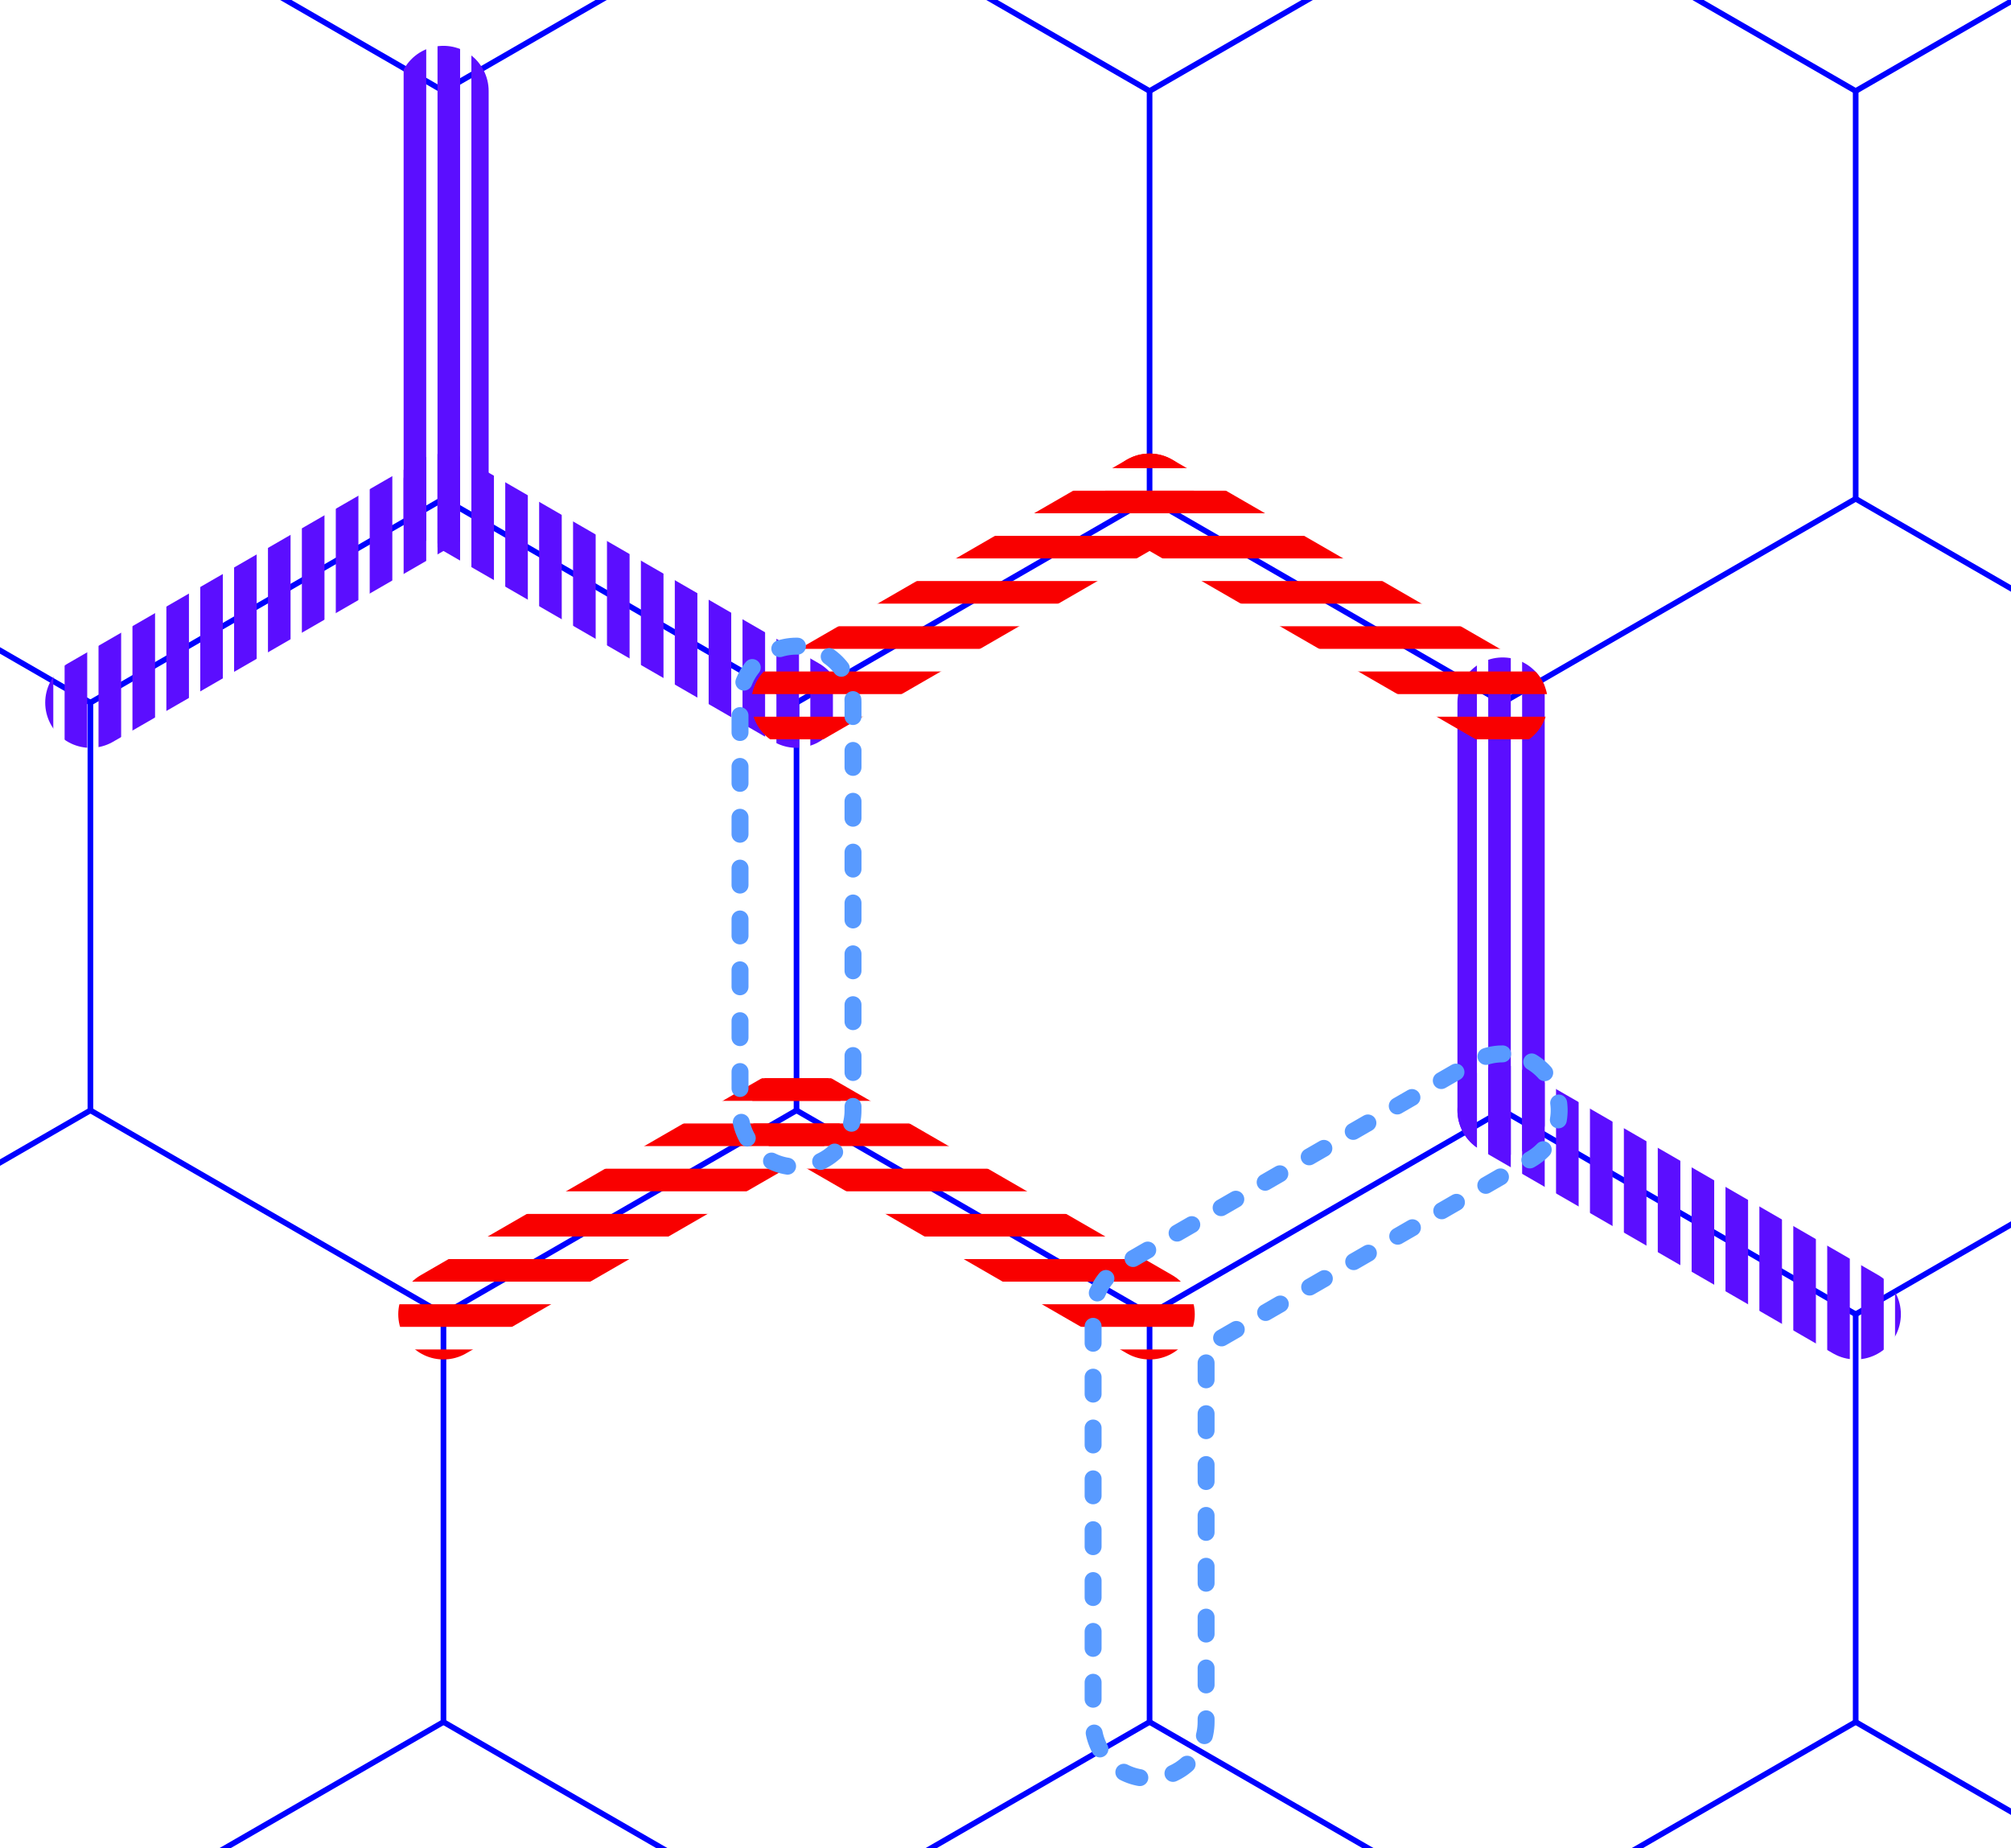
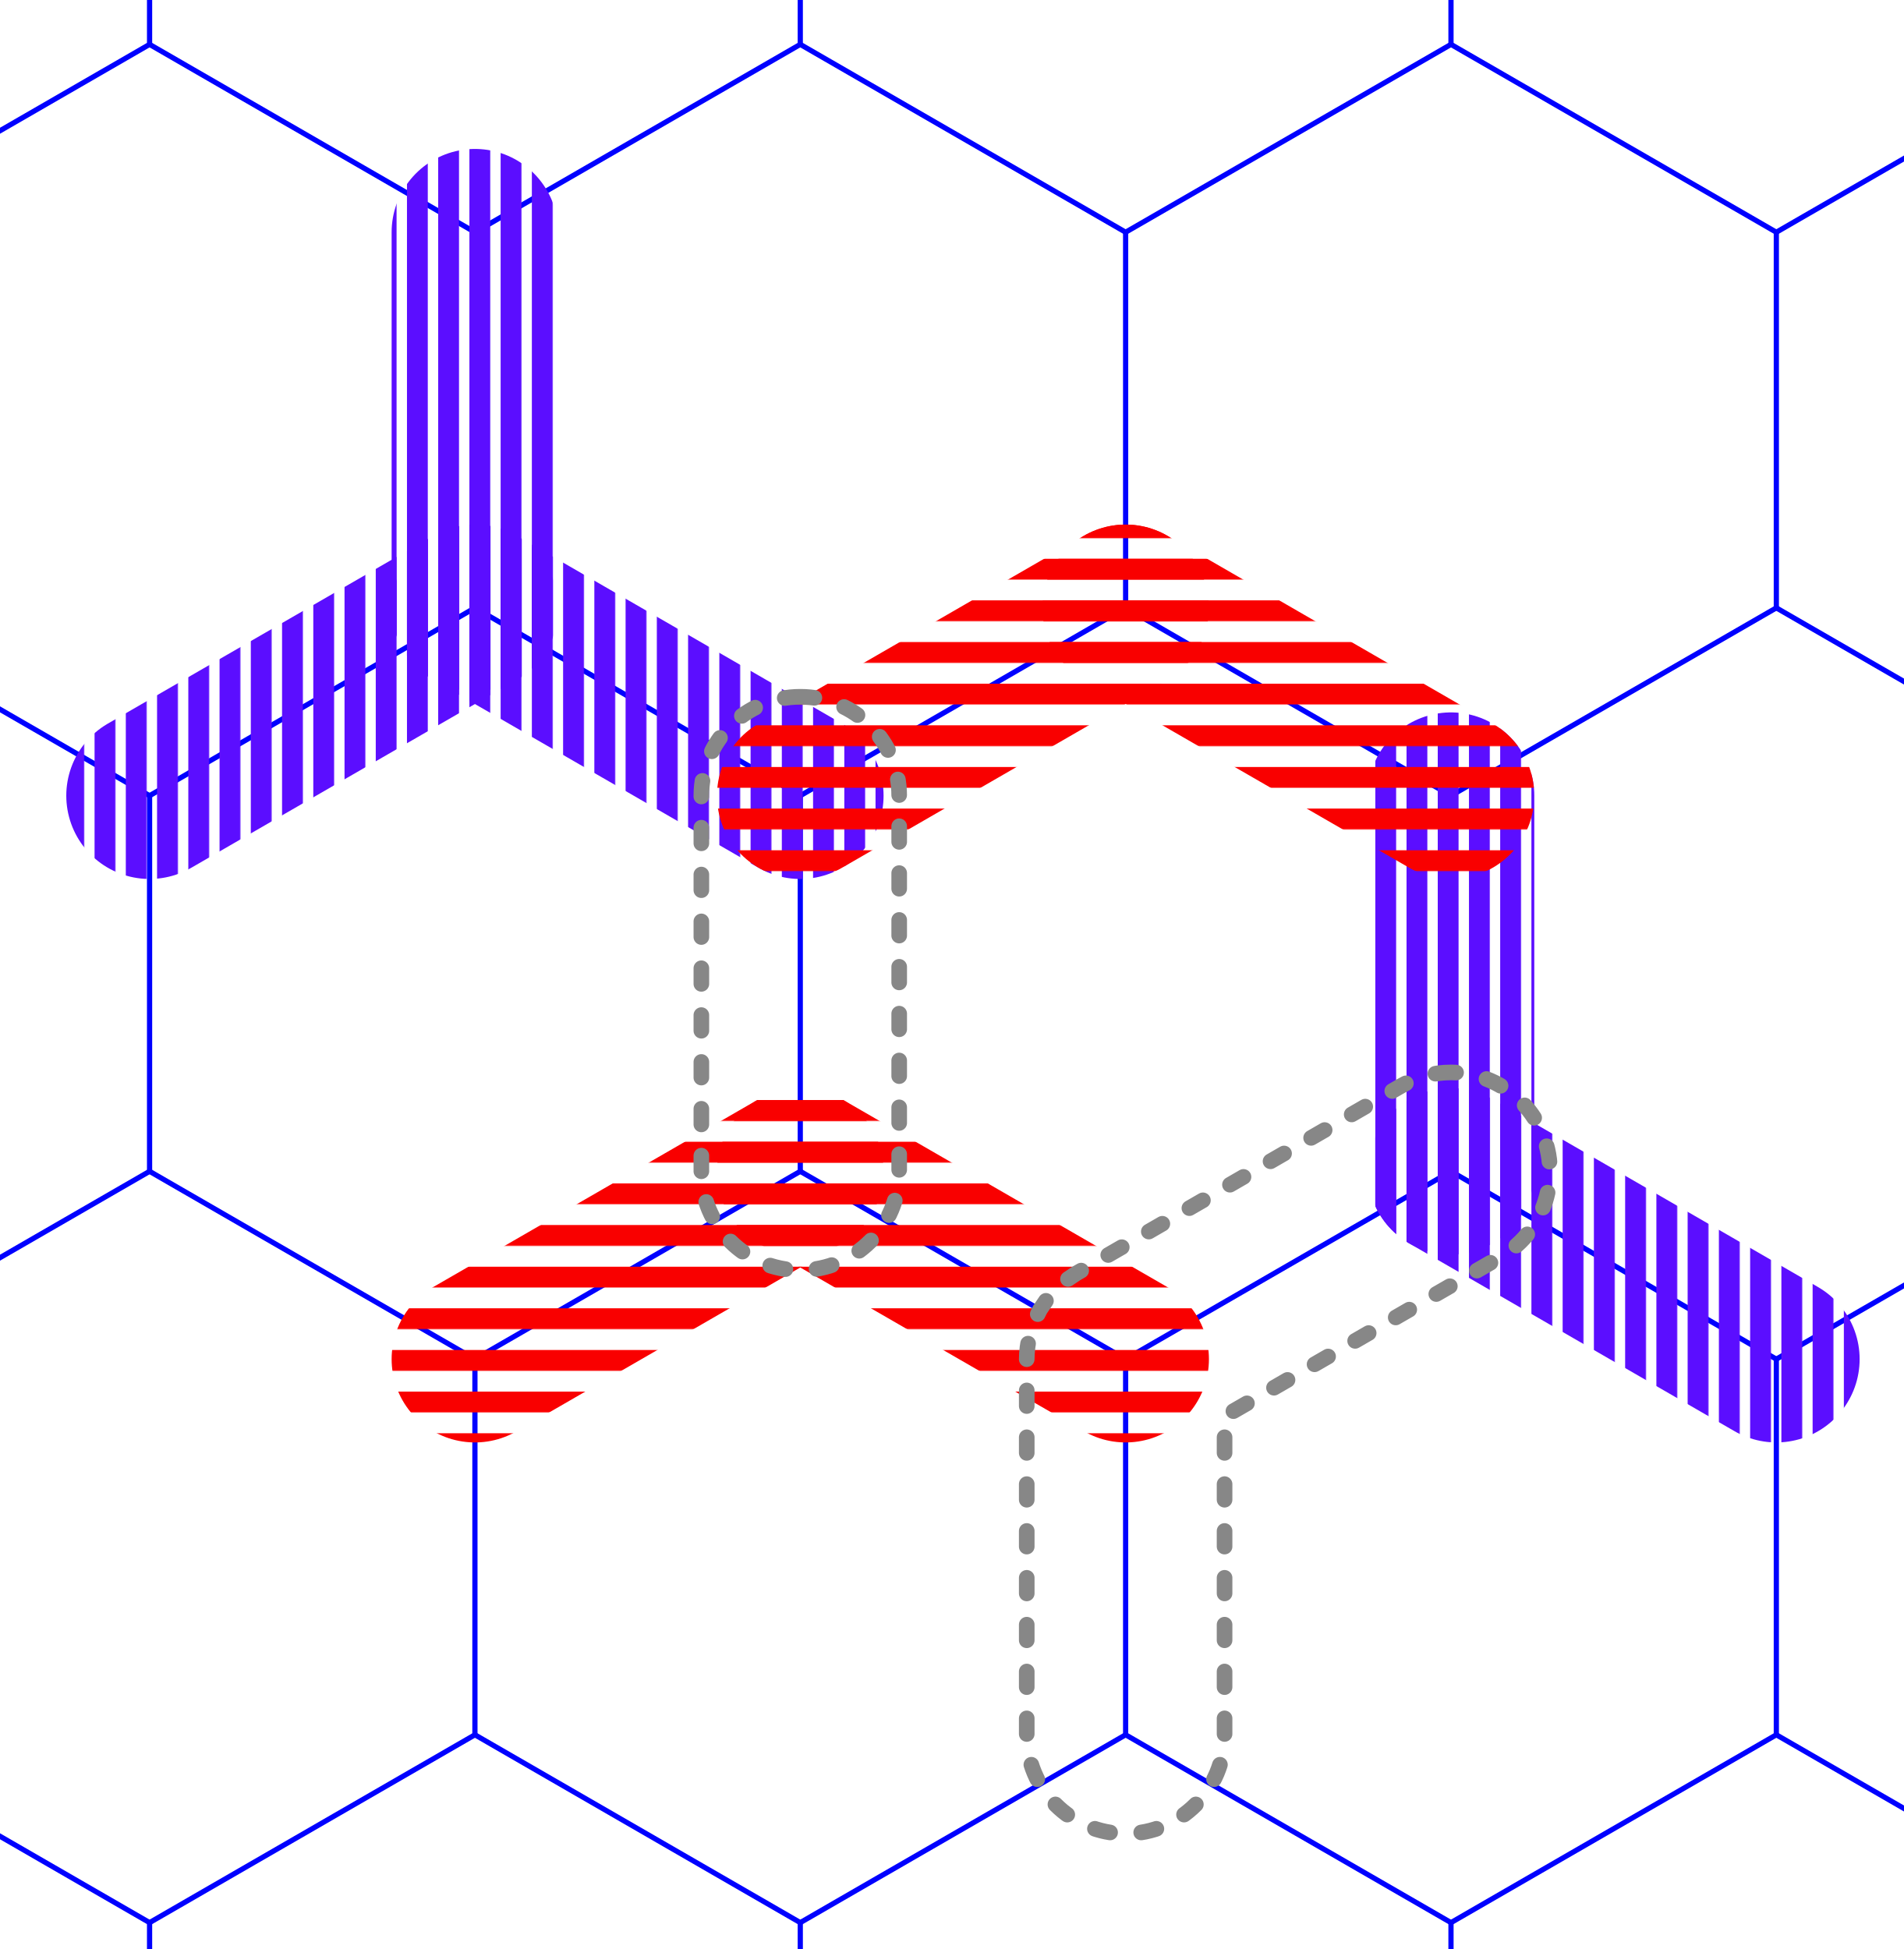
- <svg xmlns="http://www.w3.org/2000/svg" xmlns:xlink="http://www.w3.org/1999/xlink" width="177.987pt" height="163.52pt" viewBox="0 0 177.987 163.52" version="1.1" id="svg97">
+ <svg xmlns="http://www.w3.org/2000/svg" xmlns:xlink="http://www.w3.org/1999/xlink" width="182.851pt" height="187.209pt" viewBox="0 0 182.851 187.209" version="1.1" id="svg97">
  <defs id="defs1">
    <pattern xlink:href="#Strips2_1" preserveAspectRatio="xMidYMid" id="pattern116" patternTransform="scale(2)" x="0" y="0" />
    <pattern patternUnits="userSpaceOnUse" width="1.5" height="1" patternTransform="translate(0,0) scale(2,2)" preserveAspectRatio="xMidYMid" id="Strips2_1" style="fill:#5b0eff">
      <rect style="stroke:none" x="0" y="-0.5" width="1" height="2" id="rect197" />
    </pattern>
    <pattern xlink:href="#Strips1_1" preserveAspectRatio="xMidYMid" id="pattern114" patternTransform="matrix(0,2,-2,0,0,0)" x="0" y="0" />
    <pattern patternUnits="userSpaceOnUse" width="2" height="10" patternTransform="translate(0,0) scale(2,2)" preserveAspectRatio="xMidYMid" id="Strips1_1" style="fill:#f90000">
      <rect style="stroke:none" x="0" y="-0.5" width="1" height="11" id="rect134" />
    </pattern>
    <style type="text/css" id="style1">*{stroke-linejoin: round; stroke-linecap: butt}</style>
    <clipPath id="p47f80ac61b-8">
      <rect x="41.351" y="14.04" width="378.098" height="317.52" id="rect97-2" />
    </clipPath>
    <clipPath id="clipPath1">
      <rect x="41.351" y="14.04" width="378.098" height="317.52" id="rect1" />
    </clipPath>
    <clipPath id="clipPath2">
      <rect x="41.351" y="14.04" width="378.098" height="317.52" id="rect2" />
    </clipPath>
    <clipPath id="clipPath3">
      <rect x="41.351" y="14.04" width="378.098" height="317.52" id="rect3" />
    </clipPath>
    <clipPath id="clipPath4">
      <rect x="41.351" y="14.04" width="378.098" height="317.52" id="rect4" />
    </clipPath>
    <clipPath id="clipPath5">
      <rect x="41.351" y="14.04" width="378.098" height="317.52" id="rect5" />
    </clipPath>
    <clipPath id="clipPath6">
      <rect x="41.351" y="14.04" width="378.098" height="317.52" id="rect6" />
    </clipPath>
    <clipPath id="clipPath7">
      <rect x="41.351" y="14.04" width="378.098" height="317.52" id="rect7" />
    </clipPath>
    <clipPath id="p47f80ac61b-4">
      <rect x="41.351" y="14.04" width="378.098" height="317.52" id="rect97-7" />
    </clipPath>
    <clipPath id="clipPath1-8">
      <rect x="41.351" y="14.04" width="378.098" height="317.52" id="rect1-3" />
    </clipPath>
    <clipPath id="clipPath2-5">
      <rect x="41.351" y="14.04" width="378.098" height="317.52" id="rect2-1" />
    </clipPath>
    <clipPath id="clipPath3-2">
      <rect x="41.351" y="14.04" width="378.098" height="317.52" id="rect3-0" />
    </clipPath>
    <clipPath id="clipPath4-1">
      <rect x="41.351" y="14.04" width="378.098" height="317.52" id="rect4-6" />
    </clipPath>
    <clipPath id="clipPath5-4">
      <rect x="41.351" y="14.04" width="378.098" height="317.52" id="rect5-0" />
    </clipPath>
    <clipPath id="clipPath6-6">
      <rect x="41.351" y="14.04" width="378.098" height="317.52" id="rect6-1" />
    </clipPath>
    <clipPath id="p47f80ac61b-0">
      <rect x="41.351" y="14.04" width="378.098" height="317.52" id="rect97-8" />
    </clipPath>
    <clipPath id="clipPath1-7">
      <rect x="41.351" y="14.04" width="378.098" height="317.52" id="rect1-7" />
    </clipPath>
    <clipPath id="clipPath2-8">
      <rect x="41.351" y="14.04" width="378.098" height="317.52" id="rect2-3" />
    </clipPath>
+     <clipPath id="p47f80ac61b-9">
+       <rect x="41.351" y="14.04" width="378.098" height="317.52" id="rect97-4" />
+     </clipPath>
+     <clipPath id="clipPath1-88">
+       <rect x="41.351" y="14.04" width="378.098" height="317.52" id="rect1-2" />
+     </clipPath>
+     <clipPath id="clipPath2-4">
+       <rect x="41.351" y="14.04" width="378.098" height="317.52" id="rect2-5" />
+     </clipPath>
  </defs>
  <defs id="defs97">
    <clipPath id="p47f80ac61b">
      <rect x="41.351" y="14.04" width="378.098" height="317.52" id="rect97" />
    </clipPath>
  </defs>
-   <g id="layer12" transform="translate(-144.2791,-92.58038)">
+   <g id="layer12" transform="translate(-137.9152,-78.33038)">
    <path d="M 58.537,317.127 89.785,299.086" clip-path="url(#p47f80ac61b)" style="fill:none;stroke:#0000ff;stroke-width:0.5;stroke-linecap:square" id="path2" />
    <path d="m 121.033,317.127 31.248,-18.041" clip-path="url(#p47f80ac61b)" style="fill:none;stroke:#0000ff;stroke-width:0.5;stroke-linecap:square" id="path3" />
    <path d="m 183.528,317.127 31.248,-18.041" clip-path="url(#p47f80ac61b)" style="fill:none;stroke:#0000ff;stroke-width:0.5;stroke-linecap:square" id="path4" />
    <path d="m 246.024,317.127 31.248,-18.041" clip-path="url(#p47f80ac61b)" style="fill:none;stroke:#0000ff;stroke-width:0.5;stroke-linecap:square" id="path5" />
    <path d="M 308.519,317.127 339.767,299.086" clip-path="url(#p47f80ac61b)" style="fill:none;stroke:#0000ff;stroke-width:0.5;stroke-linecap:square" id="path6" />
    <path d="m 371.015,317.127 31.248,-18.041" clip-path="url(#p47f80ac61b)" style="fill:none;stroke:#0000ff;stroke-width:0.5;stroke-linecap:square" id="path7" />
    <path d="M 121.033,317.127 89.785,299.086" clip-path="url(#p47f80ac61b)" style="fill:none;stroke:#0000ff;stroke-width:0.5;stroke-linecap:square" id="path8" />
    <path d="M 183.528,317.127 152.281,299.086" clip-path="url(#p47f80ac61b)" style="fill:none;stroke:#0000ff;stroke-width:0.5;stroke-linecap:square" id="path9" />
    <path d="M 246.024,317.127 214.776,299.086" clip-path="url(#p47f80ac61b)" style="fill:none;stroke:#0000ff;stroke-width:0.5;stroke-linecap:square" id="path10" />
    <path d="M 308.519,317.127 277.272,299.086" clip-path="url(#p47f80ac61b)" style="fill:none;stroke:#0000ff;stroke-width:0.5;stroke-linecap:square" id="path11" />
    <path d="M 371.015,317.127 339.767,299.086" clip-path="url(#p47f80ac61b)" style="fill:none;stroke:#0000ff;stroke-width:0.5;stroke-linecap:square" id="path12" />
    <path d="M 89.785,299.086 V 263.005" clip-path="url(#p47f80ac61b)" style="fill:none;stroke:#0000ff;stroke-width:0.5;stroke-linecap:square" id="path13" />
    <path d="M 152.281,299.086 V 263.005" clip-path="url(#p47f80ac61b)" style="fill:none;stroke:#0000ff;stroke-width:0.5;stroke-linecap:square" id="path14" />
    <path d="M 214.776,299.086 V 263.005" clip-path="url(#p47f80ac61b)" style="fill:none;stroke:#0000ff;stroke-width:0.5;stroke-linecap:square" id="path15" />
    <path d="M 277.272,299.086 V 263.005" clip-path="url(#p47f80ac61b)" style="fill:none;stroke:#0000ff;stroke-width:0.5;stroke-linecap:square" id="path16" />
    <path d="M 339.767,299.086 V 263.005" clip-path="url(#p47f80ac61b)" style="fill:none;stroke:#0000ff;stroke-width:0.5;stroke-linecap:square" id="path17" />
    <path d="M 402.263,299.086 V 263.005" clip-path="url(#p47f80ac61b)" style="fill:none;stroke:#0000ff;stroke-width:0.5;stroke-linecap:square" id="path18" />
    <path d="M 89.785,263.005 58.537,244.964" clip-path="url(#p47f80ac61b)" style="fill:none;stroke:#0000ff;stroke-width:0.5;stroke-linecap:square" id="path19" />
    <path d="M 152.281,263.005 121.033,244.964" clip-path="url(#p47f80ac61b)" style="fill:none;stroke:#0000ff;stroke-width:0.5;stroke-linecap:square" id="path20" />
    <path d="m 214.776,263.005 -31.248,-18.041" clip-path="url(#p47f80ac61b)" style="fill:none;stroke:#0000ff;stroke-width:0.5;stroke-linecap:square" id="path21" />
    <path d="m 277.272,263.005 -31.248,-18.041" clip-path="url(#p47f80ac61b)" style="fill:none;stroke:#0000ff;stroke-width:0.5;stroke-linecap:square" id="path22" />
    <path d="m 339.767,263.005 -31.248,-18.041" clip-path="url(#p47f80ac61b)" style="fill:none;stroke:#0000ff;stroke-width:0.5;stroke-linecap:square" id="path23" />
    <path d="m 402.263,263.005 -31.248,-18.041" clip-path="url(#p47f80ac61b)" style="fill:none;stroke:#0000ff;stroke-width:0.5;stroke-linecap:square" id="path24" />
    <path d="m 89.785,263.005 31.248,-18.041" clip-path="url(#p47f80ac61b)" style="fill:none;stroke:#0000ff;stroke-width:0.5;stroke-linecap:square" id="path25" />
    <path d="m 152.281,263.005 31.248,-18.041" clip-path="url(#p47f80ac61b)" style="fill:none;stroke:#0000ff;stroke-width:0.5;stroke-linecap:square" id="path26" />
    <path d="m 214.776,263.005 31.248,-18.041" clip-path="url(#p47f80ac61b)" style="fill:none;stroke:#0000ff;stroke-width:0.5;stroke-linecap:square" id="path27" />
    <path d="m 277.272,263.005 31.248,-18.041" clip-path="url(#p47f80ac61b)" style="fill:none;stroke:#0000ff;stroke-width:0.5;stroke-linecap:square" id="path28" />
    <path d="m 339.767,263.005 31.248,-18.041" clip-path="url(#p47f80ac61b)" style="fill:none;stroke:#0000ff;stroke-width:0.5;stroke-linecap:square" id="path29" />
    <path d="M 58.537,244.964 V 208.882" clip-path="url(#p47f80ac61b)" style="fill:none;stroke:#0000ff;stroke-width:0.5;stroke-linecap:square" id="path30" />
    <path d="M 121.033,244.964 V 208.882" clip-path="url(#p47f80ac61b)" style="fill:none;stroke:#0000ff;stroke-width:0.5;stroke-linecap:square" id="path31" />
    <path d="M 183.528,244.964 V 208.882" clip-path="url(#p47f80ac61b)" style="fill:none;stroke:#0000ff;stroke-width:0.5;stroke-linecap:square" id="path32" />
    <path d="M 308.519,244.964 V 208.882" clip-path="url(#p47f80ac61b)" style="fill:none;stroke:#0000ff;stroke-width:0.5;stroke-linecap:square" id="path34" />
    <path d="M 371.015,244.964 V 208.882" clip-path="url(#p47f80ac61b)" style="fill:none;stroke:#0000ff;stroke-width:0.5;stroke-linecap:square" id="path35" />
    <path d="M 58.537,208.882 89.785,190.841" clip-path="url(#p47f80ac61b)" style="fill:none;stroke:#0000ff;stroke-width:0.5;stroke-linecap:square" id="path36" />
    <path d="m 121.033,208.882 31.248,-18.041" clip-path="url(#p47f80ac61b)" style="fill:none;stroke:#0000ff;stroke-width:0.5;stroke-linecap:square" id="path37" />
    <path d="M 308.519,208.882 339.767,190.841" clip-path="url(#p47f80ac61b)" style="fill:none;stroke:#0000ff;stroke-width:0.5;stroke-linecap:square" id="path40" />
    <path d="m 371.015,208.882 31.248,-18.041" clip-path="url(#p47f80ac61b)" style="fill:none;stroke:#0000ff;stroke-width:0.5;stroke-linecap:square" id="path41" />
    <path d="M 121.033,208.882 89.785,190.841" clip-path="url(#p47f80ac61b)" style="fill:none;stroke:#0000ff;stroke-width:0.5;stroke-linecap:square" id="path42" />
    <path d="M 183.528,208.882 152.281,190.841" clip-path="url(#p47f80ac61b)" style="fill:none;stroke:#0000ff;stroke-width:0.5;stroke-linecap:square" id="path43" />
    <path d="M 371.015,208.882 339.767,190.841" clip-path="url(#p47f80ac61b)" style="fill:none;stroke:#0000ff;stroke-width:0.5;stroke-linecap:square" id="path46" />
    <path d="M 89.785,190.841 V 154.759" clip-path="url(#p47f80ac61b)" style="fill:none;stroke:#0000ff;stroke-width:0.5;stroke-linecap:square" id="path47" />
    <path d="M 152.281,190.841 V 154.759" clip-path="url(#p47f80ac61b)" style="fill:none;stroke:#0000ff;stroke-width:0.5;stroke-linecap:square" id="path48" />
    <path d="M 339.767,190.841 V 154.759" clip-path="url(#p47f80ac61b)" style="fill:none;stroke:#0000ff;stroke-width:0.5;stroke-linecap:square" id="path51" />
    <path d="M 402.263,190.841 V 154.759" clip-path="url(#p47f80ac61b)" style="fill:none;stroke:#0000ff;stroke-width:0.5;stroke-linecap:square" id="path52" />
    <path d="M 89.785,154.759 58.537,136.718" clip-path="url(#p47f80ac61b)" style="fill:none;stroke:#0000ff;stroke-width:0.5;stroke-linecap:square" id="path53" />
    <path d="M 152.281,154.759 121.033,136.718" clip-path="url(#p47f80ac61b)" style="fill:none;stroke:#0000ff;stroke-width:0.5;stroke-linecap:square" id="path54" />
    <path d="M 339.767,154.759 308.519,136.718" clip-path="url(#p47f80ac61b)" style="fill:none;stroke:#0000ff;stroke-width:0.5;stroke-linecap:square" id="path57" />
    <path d="M 402.263,154.759 371.015,136.718" clip-path="url(#p47f80ac61b)" style="fill:none;stroke:#0000ff;stroke-width:0.5;stroke-linecap:square" id="path58" />
    <path d="M 89.785,154.759 121.033,136.718" clip-path="url(#p47f80ac61b)" style="fill:none;stroke:#0000ff;stroke-width:0.5;stroke-linecap:square" id="path59" />
    <path d="m 277.272,154.759 31.248,-18.041" clip-path="url(#p47f80ac61b)" style="fill:none;stroke:#0000ff;stroke-width:0.5;stroke-linecap:square" id="path62" />
    <path d="m 339.767,154.759 31.248,-18.041" clip-path="url(#p47f80ac61b)" style="fill:none;stroke:#0000ff;stroke-width:0.5;stroke-linecap:square" id="path63" />
    <path d="M 58.537,136.718 V 100.636" clip-path="url(#p47f80ac61b)" style="fill:none;stroke:#0000ff;stroke-width:0.5;stroke-linecap:square" id="path64" />
    <path d="M 121.033,136.718 V 100.636" clip-path="url(#p47f80ac61b)" style="fill:none;stroke:#0000ff;stroke-width:0.5;stroke-linecap:square" id="path65" />
    <path d="M 246.024,136.718 V 100.636" clip-path="url(#p47f80ac61b)" style="fill:none;stroke:#0000ff;stroke-width:0.5;stroke-linecap:square" id="path67" />
    <path d="M 308.519,136.718 V 100.636" clip-path="url(#p47f80ac61b)" style="fill:none;stroke:#0000ff;stroke-width:0.5;stroke-linecap:square" id="path68" />
    <path d="M 371.015,136.718 V 100.636" clip-path="url(#p47f80ac61b)" style="fill:none;stroke:#0000ff;stroke-width:0.5;stroke-linecap:square" id="path69" />
    <path d="M 58.537,100.636 89.785,82.595" clip-path="url(#p47f80ac61b)" style="fill:none;stroke:#0000ff;stroke-width:0.5;stroke-linecap:square" id="path70" />
    <path d="M 121.033,100.636 152.281,82.595" clip-path="url(#p47f80ac61b)" style="fill:none;stroke:#0000ff;stroke-width:0.5;stroke-linecap:square" id="path71" />
    <path d="M 183.528,100.636 214.776,82.595" clip-path="url(#p47f80ac61b)" style="fill:none;stroke:#0000ff;stroke-width:0.5;stroke-linecap:square" id="path72" />
    <path d="M 246.024,100.636 277.272,82.595" clip-path="url(#p47f80ac61b)" style="fill:none;stroke:#0000ff;stroke-width:0.5;stroke-linecap:square" id="path73" />
    <path d="M 308.519,100.636 339.767,82.595" clip-path="url(#p47f80ac61b)" style="fill:none;stroke:#0000ff;stroke-width:0.5;stroke-linecap:square" id="path74" />
    <path d="M 371.015,100.636 402.263,82.595" clip-path="url(#p47f80ac61b)" style="fill:none;stroke:#0000ff;stroke-width:0.5;stroke-linecap:square" id="path75" />
    <path d="M 121.033,100.636 89.785,82.595" clip-path="url(#p47f80ac61b)" style="fill:none;stroke:#0000ff;stroke-width:0.5;stroke-linecap:square" id="path76" />
    <path d="M 183.528,100.636 152.281,82.595" clip-path="url(#p47f80ac61b)" style="fill:none;stroke:#0000ff;stroke-width:0.5;stroke-linecap:square" id="path77" />
    <path d="M 246.024,100.636 214.776,82.595" clip-path="url(#p47f80ac61b)" style="fill:none;stroke:#0000ff;stroke-width:0.5;stroke-linecap:square" id="path78" />
    <path d="M 308.519,100.636 277.272,82.595" clip-path="url(#p47f80ac61b)" style="fill:none;stroke:#0000ff;stroke-width:0.5;stroke-linecap:square" id="path79" />
    <path d="M 371.015,100.636 339.767,82.595" clip-path="url(#p47f80ac61b)" style="fill:none;stroke:#0000ff;stroke-width:0.5;stroke-linecap:square" id="path80" />
    <path d="M 89.785,82.595 V 46.514" clip-path="url(#p47f80ac61b)" style="fill:none;stroke:#0000ff;stroke-width:0.5;stroke-linecap:square" id="path81" />
    <path d="M 152.281,82.595 V 46.514" clip-path="url(#p47f80ac61b)" style="fill:none;stroke:#0000ff;stroke-width:0.5;stroke-linecap:square" id="path82" />
    <path d="M 214.776,82.595 V 46.514" clip-path="url(#p47f80ac61b)" style="fill:none;stroke:#0000ff;stroke-width:0.5;stroke-linecap:square" id="path83" />
    <path d="M 277.272,82.595 V 46.514" clip-path="url(#p47f80ac61b)" style="fill:none;stroke:#0000ff;stroke-width:0.5;stroke-linecap:square" id="path84" />
    <path d="M 339.767,82.595 V 46.514" clip-path="url(#p47f80ac61b)" style="fill:none;stroke:#0000ff;stroke-width:0.5;stroke-linecap:square" id="path85" />
    <path d="M 402.263,82.595 V 46.514" clip-path="url(#p47f80ac61b)" style="fill:none;stroke:#0000ff;stroke-width:0.5;stroke-linecap:square" id="path86" />
    <path d="M 89.785,46.514 58.537,28.473" clip-path="url(#p47f80ac61b)" style="fill:none;stroke:#0000ff;stroke-width:0.5;stroke-linecap:square" id="path87" />
    <path d="M 152.281,46.514 121.033,28.473" clip-path="url(#p47f80ac61b)" style="fill:none;stroke:#0000ff;stroke-width:0.5;stroke-linecap:square" id="path88" />
    <path d="M 214.776,46.514 183.528,28.473" clip-path="url(#p47f80ac61b)" style="fill:none;stroke:#0000ff;stroke-width:0.5;stroke-linecap:square" id="path89" />
    <path d="M 277.272,46.514 246.024,28.473" clip-path="url(#p47f80ac61b)" style="fill:none;stroke:#0000ff;stroke-width:0.5;stroke-linecap:square" id="path90" />
    <path d="M 339.767,46.514 308.519,28.473" clip-path="url(#p47f80ac61b)" style="fill:none;stroke:#0000ff;stroke-width:0.5;stroke-linecap:square" id="path91" />
    <path d="M 402.263,46.514 371.015,28.473" clip-path="url(#p47f80ac61b)" style="fill:none;stroke:#0000ff;stroke-width:0.5;stroke-linecap:square" id="path92" />
    <path d="M 89.785,46.514 121.033,28.473" clip-path="url(#p47f80ac61b)" style="fill:none;stroke:#0000ff;stroke-width:0.5;stroke-linecap:square" id="path93" />
    <path d="M 152.281,46.514 183.528,28.473" clip-path="url(#p47f80ac61b)" style="fill:none;stroke:#0000ff;stroke-width:0.5;stroke-linecap:square" id="path94" />
    <path d="M 214.776,46.514 246.024,28.473" clip-path="url(#p47f80ac61b)" style="fill:none;stroke:#0000ff;stroke-width:0.5;stroke-linecap:square" id="path95" />
    <path d="M 277.272,46.514 308.519,28.473" clip-path="url(#p47f80ac61b)" style="fill:none;stroke:#0000ff;stroke-width:0.5;stroke-linecap:square" id="path96" />
    <path d="M 339.767,46.514 371.015,28.473" clip-path="url(#p47f80ac61b)" style="fill:none;stroke:#0000ff;stroke-width:0.5;stroke-linecap:square" id="path97" />
    <path d="M 308.519,208.882 277.272,190.841" clip-path="url(#p47f80ac61b)" style="fill:none;stroke:#0000ff;stroke-width:0.5;stroke-linecap:square" id="path45" />
    <path d="m 183.528,208.882 31.248,-18.041" clip-path="url(#p47f80ac61b)" style="fill:none;stroke:#0000ff;stroke-width:0.5;stroke-linecap:square" id="path38" />
    <path d="M 246.024,208.882 214.776,190.841" clip-path="url(#p47f80ac61b)" style="fill:none;stroke:#0000ff;stroke-width:0.5;stroke-linecap:square" id="path44" />
    <path d="M 277.272,154.759 246.024,136.718" clip-path="url(#p47f80ac61b)" style="fill:none;stroke:#0000ff;stroke-width:0.5;stroke-linecap:square" id="path56" />
    <path d="m 214.776,154.759 31.248,-18.041" clip-path="url(#p47f80ac61b)" style="fill:none;stroke:#0000ff;stroke-width:0.5;stroke-linecap:square" id="path61" />
    <path d="M 246.024,244.964 V 208.882" clip-path="url(#p47f80ac61b)" style="fill:none;stroke:#0000ff;stroke-width:0.5;stroke-linecap:square" id="path33" />
    <path d="m 246.024,208.882 31.248,-18.041" clip-path="url(#p47f80ac61b)" style="fill:none;stroke:#0000ff;stroke-width:0.5;stroke-linecap:square" id="path39" />
    <path d="M 214.776,190.841 V 154.759" clip-path="url(#p47f80ac61b)" style="fill:none;stroke:#0000ff;stroke-width:0.5;stroke-linecap:square" id="path49" />
    <path d="M 277.272,190.841 V 154.759" clip-path="url(#p47f80ac61b)" style="fill:none;stroke:#0000ff;stroke-width:0.5;stroke-linecap:square" id="path50" />
    <path d="M 214.776,154.759 183.528,136.718" clip-path="url(#p47f80ac61b)" style="fill:none;stroke:#0000ff;stroke-width:0.5;stroke-linecap:square" id="path55" />
    <path d="m 152.281,154.759 31.248,-18.041" clip-path="url(#p47f80ac61b)" style="fill:none;stroke:#0000ff;stroke-width:0.5;stroke-linecap:square" id="path60" />
    <path d="M 183.528,136.718 V 100.636" clip-path="url(#p47f80ac61b)" style="fill:none;stroke:#0000ff;stroke-width:0.5;stroke-linecap:square" id="path66" />
  </g>
-   <g id="layer13" style="display:inline" transform="translate(-9.015612)">
-     <g id="g97-6" style="display:inline;stroke:url(#pattern116);stroke-width:8;stroke-linecap:round;stroke-linejoin:round;stroke-dasharray:none">
-       <path d="M 246.024,244.964 V 208.882" clip-path="url(#p47f80ac61b-8)" style="display:none;fill:none;stroke:url(#pattern116);stroke-width:8;stroke-linecap:round;stroke-linejoin:round;stroke-dasharray:none" id="path33-0" transform="translate(-135.2635,-92.58038)" />
-       <path d="m 246.024,208.882 31.248,-18.041" clip-path="url(#p47f80ac61b-8)" style="display:none;fill:none;stroke:url(#pattern116);stroke-width:8;stroke-linecap:round;stroke-linejoin:round;stroke-dasharray:none" id="path39-3" transform="translate(-135.2635,-92.58038)" />
-       <path d="M 308.519,208.882 277.272,190.841" clip-path="url(#p47f80ac61b-8)" style="fill:none;stroke:url(#pattern116);stroke-width:8;stroke-linecap:round;stroke-linejoin:round;stroke-dasharray:none" id="path45-8" transform="translate(-135.2635,-92.58038)" />
-       <path d="M 214.776,190.841 V 154.759" clip-path="url(#p47f80ac61b-8)" style="display:none;fill:none;stroke:url(#pattern116);stroke-width:8;stroke-linecap:round;stroke-linejoin:round;stroke-dasharray:none" id="path49-0" transform="translate(-135.2635,-92.58038)" />
-       <path d="M 277.272,190.841 V 154.759" clip-path="url(#p47f80ac61b-8)" style="fill:none;stroke:url(#pattern116);stroke-width:8;stroke-linecap:round;stroke-linejoin:round;stroke-dasharray:none" id="path50-1" transform="translate(-135.2635,-92.58038)" />
-       <path d="M 214.776,154.759 183.528,136.718" clip-path="url(#p47f80ac61b-8)" style="fill:none;stroke:url(#pattern116);stroke-width:8;stroke-linecap:round;stroke-linejoin:round;stroke-dasharray:none" id="path55-2" transform="translate(-135.2635,-92.58038)" />
-       <path d="m 152.281,154.759 31.248,-18.041" clip-path="url(#p47f80ac61b-8)" style="fill:none;stroke:url(#pattern116);stroke-width:8;stroke-linecap:round;stroke-linejoin:round;stroke-dasharray:none" id="path60-5" transform="translate(-135.2635,-92.58038)" />
-       <path d="M 183.528,136.718 V 100.636" clip-path="url(#p47f80ac61b-8)" style="fill:none;stroke:url(#pattern116);stroke-width:8;stroke-linecap:round;stroke-linejoin:round;stroke-dasharray:none" id="path66-0" transform="translate(-135.2635,-92.58038)" />
+   <g id="layer13" style="display:inline" transform="translate(-2.651651,14.25)">
+     <g id="g97-6" style="display:inline;stroke:url(#pattern116);stroke-width:16;stroke-linecap:round;stroke-linejoin:round;stroke-dasharray:none">
+       <path d="M 246.024,244.964 V 208.882" clip-path="url(#p47f80ac61b-8)" style="display:none;fill:none;stroke:url(#pattern116);stroke-width:16;stroke-linecap:round;stroke-linejoin:round;stroke-dasharray:none" id="path33-0" transform="translate(-135.2635,-92.58038)" />
+       <path d="m 246.024,208.882 31.248,-18.041" clip-path="url(#p47f80ac61b-8)" style="display:none;fill:none;stroke:url(#pattern116);stroke-width:16;stroke-linecap:round;stroke-linejoin:round;stroke-dasharray:none" id="path39-3" transform="translate(-135.2635,-92.58038)" />
+       <path d="M 308.519,208.882 277.272,190.841" clip-path="url(#p47f80ac61b-8)" style="fill:none;stroke:url(#pattern116);stroke-width:16;stroke-linecap:round;stroke-linejoin:round;stroke-dasharray:none" id="path45-8" transform="translate(-135.2635,-92.58038)" />
+       <path d="M 214.776,190.841 V 154.759" clip-path="url(#p47f80ac61b-8)" style="display:none;fill:none;stroke:url(#pattern116);stroke-width:16;stroke-linecap:round;stroke-linejoin:round;stroke-dasharray:none" id="path49-0" transform="translate(-135.2635,-92.58038)" />
+       <path d="M 277.272,190.841 V 154.759" clip-path="url(#p47f80ac61b-8)" style="fill:none;stroke:url(#pattern116);stroke-width:16;stroke-linecap:round;stroke-linejoin:round;stroke-dasharray:none" id="path50-1" transform="translate(-135.2635,-92.58038)" />
+       <path d="M 214.776,154.759 183.528,136.718" clip-path="url(#p47f80ac61b-8)" style="fill:none;stroke:url(#pattern116);stroke-width:16;stroke-linecap:round;stroke-linejoin:round;stroke-dasharray:none" id="path55-2" transform="translate(-135.2635,-92.58038)" />
+       <path d="m 152.281,154.759 31.248,-18.041" clip-path="url(#p47f80ac61b-8)" style="fill:none;stroke:url(#pattern116);stroke-width:16;stroke-linecap:round;stroke-linejoin:round;stroke-dasharray:none" id="path60-5" transform="translate(-135.2635,-92.58038)" />
+       <path d="M 183.528,136.718 V 100.636" clip-path="url(#p47f80ac61b-8)" style="fill:none;stroke:url(#pattern116);stroke-width:16;stroke-linecap:round;stroke-linejoin:round;stroke-dasharray:none" id="path66-0" transform="translate(-135.2635,-92.58038)" />
    </g>
  </g>
-   <g id="layer14" style="display:inline" transform="translate(-9.015612)">
-     <g id="g113-9" style="stroke:url(#pattern114);stroke-width:8;stroke-linecap:round;stroke-linejoin:round;stroke-dasharray:none" transform="translate(-135.2635,-92.58038)">
-       <path d="m 183.528,208.882 31.248,-18.041" clip-path="url(#p47f80ac61b-4)" style="fill:none;stroke:url(#pattern114);stroke-width:8;stroke-linecap:round;stroke-linejoin:round;stroke-dasharray:none" id="path38-8" />
-       <path d="M 246.024,208.882 214.776,190.841" clip-path="url(#p47f80ac61b-4)" style="fill:none;stroke:url(#pattern114);stroke-width:8;stroke-linecap:round;stroke-linejoin:round;stroke-dasharray:none" id="path44-4" />
-       <path d="M 277.272,154.759 246.024,136.718" clip-path="url(#p47f80ac61b-4)" style="fill:none;stroke:url(#pattern114);stroke-width:8;stroke-linecap:round;stroke-linejoin:round;stroke-dasharray:none" id="path56-1" />
-       <path d="m 214.776,154.759 31.248,-18.041" clip-path="url(#p47f80ac61b-4)" style="fill:none;stroke:url(#pattern114);stroke-width:8;stroke-linecap:round;stroke-linejoin:round;stroke-dasharray:none" id="path61-4" />
-       <path d="M 246.024,244.964 V 208.882" clip-path="url(#p47f80ac61b-4)" style="display:none;fill:none;stroke:url(#pattern114);stroke-width:8;stroke-linecap:round;stroke-linejoin:round;stroke-dasharray:none" id="path33-3" />
-       <path d="m 246.024,208.882 31.248,-18.041" clip-path="url(#p47f80ac61b-4)" style="display:none;fill:none;stroke:url(#pattern114);stroke-width:8;stroke-linecap:round;stroke-linejoin:round;stroke-dasharray:none" id="path39-9" />
-       <path d="M 214.776,190.841 V 154.759" clip-path="url(#p47f80ac61b-4)" style="display:none;fill:none;stroke:url(#pattern114);stroke-width:8;stroke-linecap:round;stroke-linejoin:round;stroke-dasharray:none" id="path49-8" />
+   <g id="layer14" style="display:inline" transform="translate(-2.651651,14.25)">
+     <g id="g113-9" style="stroke:url(#pattern114);stroke-width:16;stroke-linecap:round;stroke-linejoin:round;stroke-dasharray:none" transform="translate(-135.2635,-92.58038)">
+       <path d="m 183.528,208.882 31.248,-18.041" clip-path="url(#p47f80ac61b-4)" style="fill:none;stroke:url(#pattern114);stroke-width:16;stroke-linecap:round;stroke-linejoin:round;stroke-dasharray:none" id="path38-8" />
+       <path d="M 246.024,208.882 214.776,190.841" clip-path="url(#p47f80ac61b-4)" style="fill:none;stroke:url(#pattern114);stroke-width:16;stroke-linecap:round;stroke-linejoin:round;stroke-dasharray:none" id="path44-4" />
+       <path d="M 277.272,154.759 246.024,136.718" clip-path="url(#p47f80ac61b-4)" style="fill:none;stroke:url(#pattern114);stroke-width:16;stroke-linecap:round;stroke-linejoin:round;stroke-dasharray:none" id="path56-1" />
+       <path d="m 214.776,154.759 31.248,-18.041" clip-path="url(#p47f80ac61b-4)" style="fill:none;stroke:url(#pattern114);stroke-width:16;stroke-linecap:round;stroke-linejoin:round;stroke-dasharray:none" id="path61-4" />
+       <path d="M 246.024,244.964 V 208.882" clip-path="url(#p47f80ac61b-4)" style="display:none;fill:none;stroke:url(#pattern114);stroke-width:16;stroke-linecap:round;stroke-linejoin:round;stroke-dasharray:none" id="path33-3" />
+       <path d="m 246.024,208.882 31.248,-18.041" clip-path="url(#p47f80ac61b-4)" style="display:none;fill:none;stroke:url(#pattern114);stroke-width:16;stroke-linecap:round;stroke-linejoin:round;stroke-dasharray:none" id="path39-9" />
+       <path d="M 214.776,190.841 V 154.759" clip-path="url(#p47f80ac61b-4)" style="display:none;fill:none;stroke:url(#pattern114);stroke-width:16;stroke-linecap:round;stroke-linejoin:round;stroke-dasharray:none" id="path49-8" />
    </g>
  </g>
-   <g id="layer16" style="display:inline">
-     <path style="baseline-shift:baseline;display:inline;overflow:visible;opacity:1;fill:none;stroke:#589aff;stroke-linecap:round;stroke-dasharray:1.5,3;stroke-dashoffset:0;stroke-opacity:1;enable-background:accumulate;stop-color:#000000;stop-opacity:1;stroke-width:1.5" d="m 277.272,185.841 a 5,5 0 0 0 -2.5,0.671 l -31.229,18.028 h -0.001 a 5,5 0 0 0 -0.001,0.001 l -0.016,0.009 a 5,5 0 0 0 -0.174,0.117 5,5 0 0 0 -0.369,0.248 5,5 0 0 0 -0.492,0.431 5,5 0 0 0 -0.423,0.483 5,5 0 0 0 -0.363,0.539 5,5 0 0 0 -0.003,0.004 5,5 0 0 0 -0.202,0.407 5,5 0 0 0 -0.091,0.185 5,5 0 0 0 -0.196,0.577 5,5 0 0 0 -0.015,0.041 5,5 0 0 0 -0.001,0.004 5,5 0 0 0 -0.17,1.293 v 36.082 a 5,5 0 0 0 5,5.001 5,5 0 0 0 5.001,-5.001 v -33.193 l 28.748,-16.597 a 5,5 0 0 0 1.83,-6.831 5,5 0 0 0 -3.035,-2.331 5,5 0 0 0 -1.293,-0.17 z" transform="translate(-144.2791,-92.58038)" id="path117" />
-     <path style="baseline-shift:baseline;display:inline;overflow:visible;opacity:1;fill:none;stroke:#589aff;stroke-linecap:round;stroke-dasharray:1.5,3;stroke-dashoffset:0;stroke-opacity:1;enable-background:accumulate;stop-color:#000000;stop-opacity:1;stroke-width:1.5" d="m 214.775,149.759 a 5,5 0 0 0 -5,5.001 v 36.082 a 5,5 0 0 0 5,5 5,5 0 0 0 5.001,-5 v -36.082 a 5,5 0 0 0 -5.001,-5.001 z" transform="translate(-144.2791,-92.58038)" id="path33-7" />
+   <g id="layer16" style="display:inline" transform="translate(6.363961,14.25)">
+     <path id="path33-7" style="baseline-shift:baseline;display:inline;overflow:visible;opacity:1;fill:none;stroke:#878787;stroke-width:1.5;stroke-linecap:round;stroke-dasharray:1.5, 3;stroke-dashoffset:0;stroke-opacity:1;enable-background:accumulate;stop-color:#000000;stop-opacity:1" d="m 214.776,145.259 a 9.5,9.5 0 0 0 -9.5,9.501 v 36.082 a 9.5,9.5 0 0 0 9.5,9.5 9.5,9.5 0 0 0 9.5,-9.5 v -36.082 a 9.5,9.5 0 0 0 -9.5,-9.501 z m 62.496,36.081 a 9.5,9.5 0 0 0 -4.75,1.273 l -31.156,17.988 -0.092,0.053 a 9.5,9.5 0 0 0 -0.463,0.311 9.5,9.5 0 0 0 -0.539,0.36 9.5,9.5 0 0 0 -0.432,0.372 9.5,9.5 0 0 0 -0.505,0.442 9.5,9.5 0 0 0 -0.401,0.451 9.5,9.5 0 0 0 -0.428,0.489 9.5,9.5 0 0 0 -0.344,0.508 9.5,9.5 0 0 0 -0.349,0.521 9.5,9.5 0 0 0 -0.291,0.583 9.5,9.5 0 0 0 -0.265,0.541 9.5,9.5 0 0 0 -0.163,0.469 9.5,9.5 0 0 0 -0.243,0.716 9.5,9.5 0 0 0 -0.044,0.217 9.5,9.5 0 0 0 -0.281,2.246 9.5,9.5 0 0 0 0,10e-4 v 36.081 a 9.5,9.5 0 0 0 9.5,9.501 9.5,9.5 0 0 0 9.5,-9.501 v -30.595 l 26.499,-15.299 a 9.5,9.5 0 0 0 3.476,-12.977 9.5,9.5 0 0 0 -5.767,-4.428 9.5,9.5 0 0 0 -2.459,-0.324 z" transform="translate(-144.2791,-92.58038)" />
  </g>
</svg>
